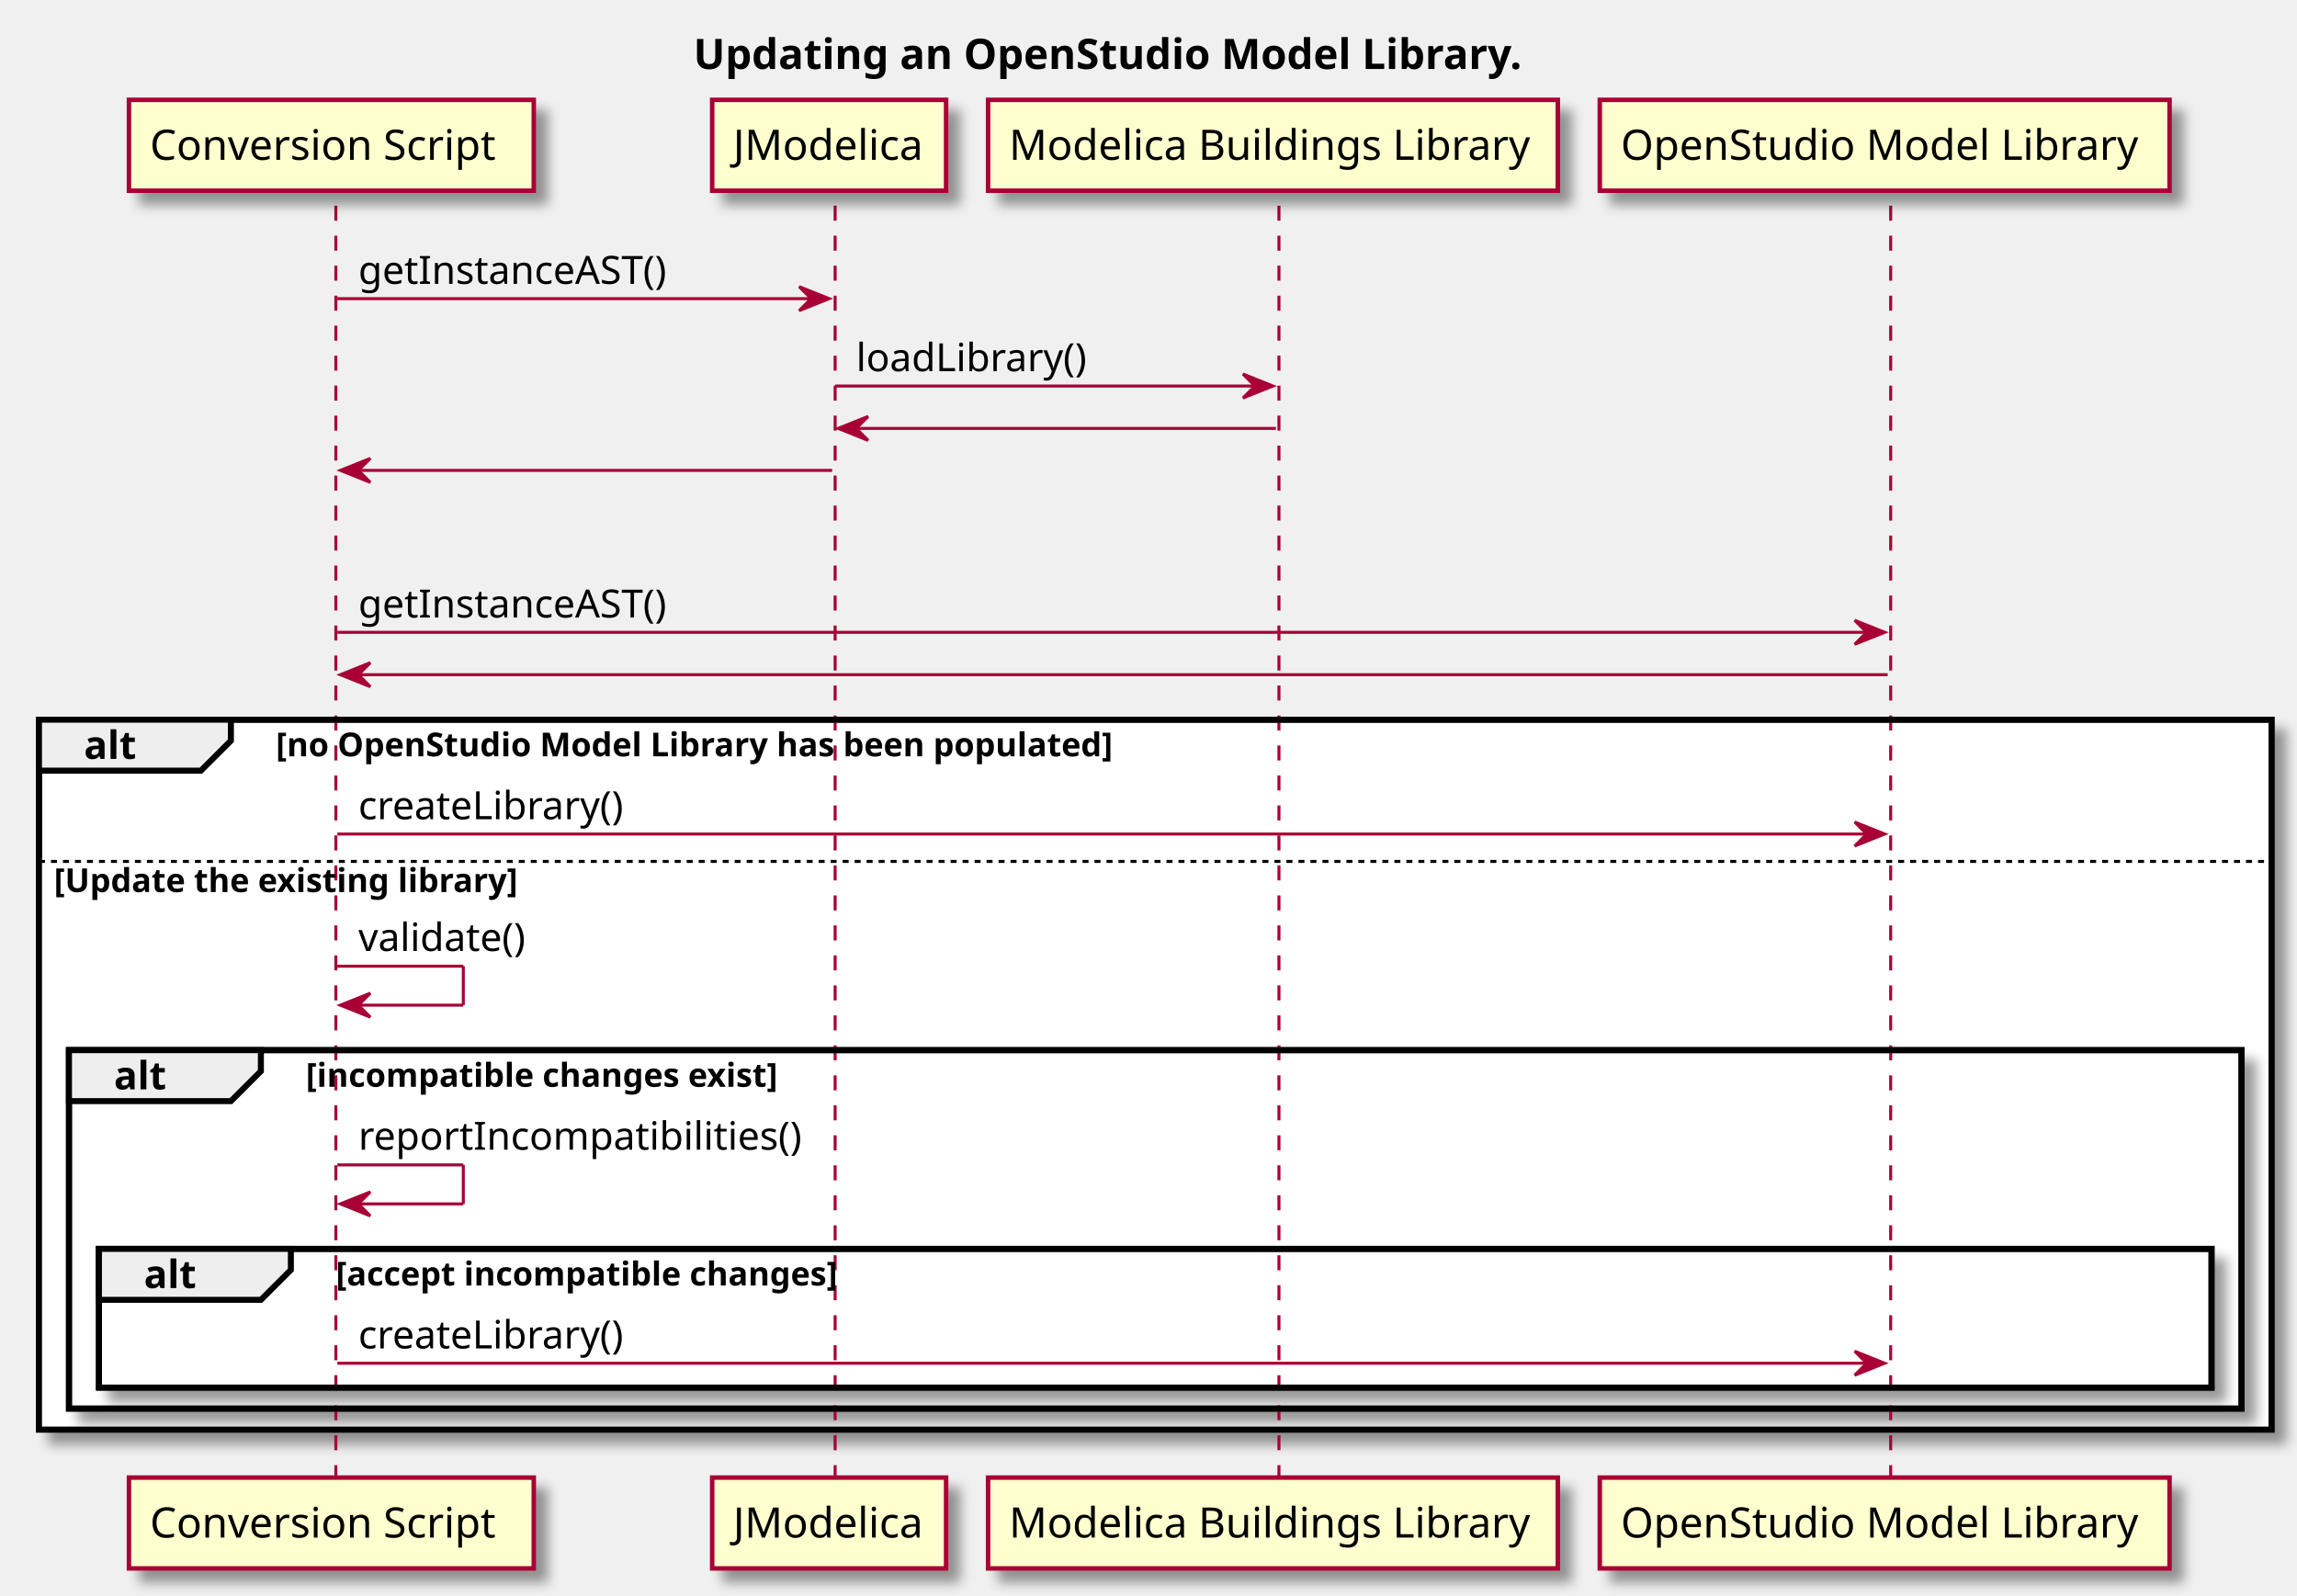
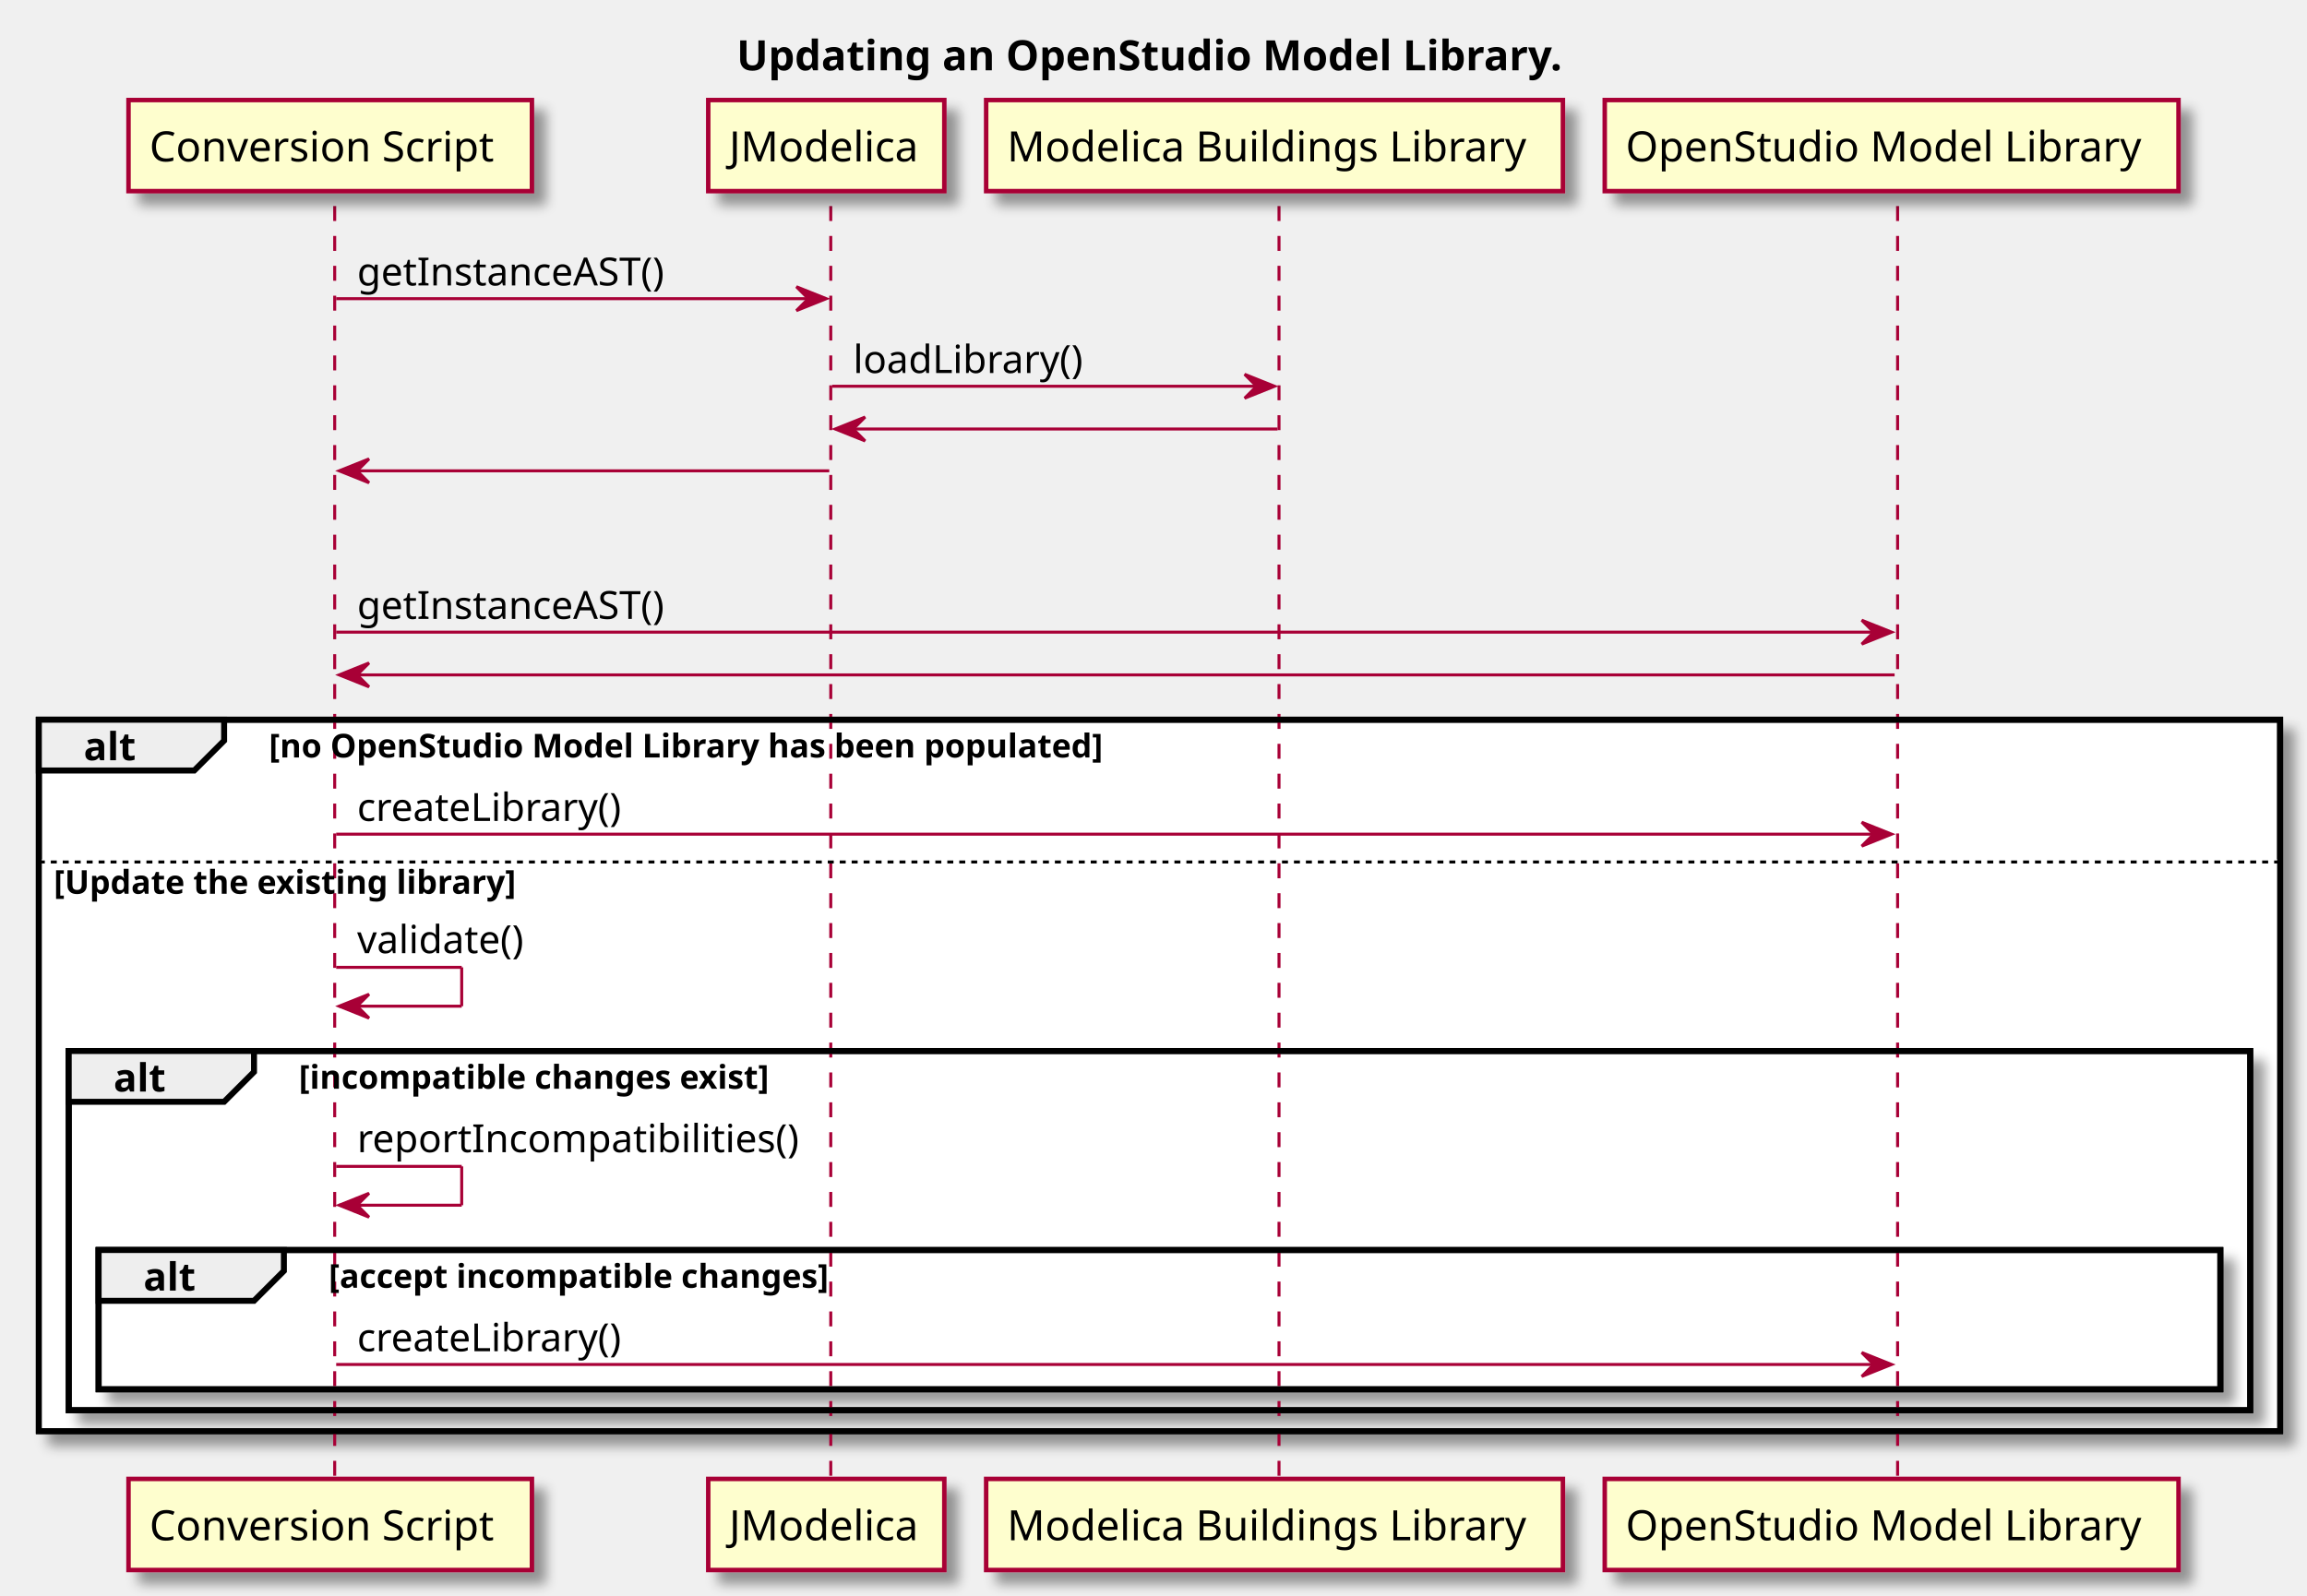
- <svg xmlns="http://www.w3.org/2000/svg" contentScriptType="application/ecmascript" contentStyleType="text/css" height="532px" preserveAspectRatio="none" style="width:766px;height:532px;" version="1.1" viewBox="0 0 766 532" width="766px" zoomAndPan="magnify">
+ <svg xmlns="http://www.w3.org/2000/svg" contentScriptType="application/ecmascript" contentStyleType="text/css" height="534px" preserveAspectRatio="none" style="width:772px;height:534px;" version="1.1" viewBox="0 0 772 534" width="772px" zoomAndPan="magnify">
  <defs>
-     <filter height="300%" id="ftex7hw" width="300%" x="-1" y="-1">
+     <filter height="300%" id="fg41680" width="300%" x="-1" y="-1">
      <feGaussianBlur result="blurOut" stdDeviation="2.0" />
      <feColorMatrix in="blurOut" result="blurOut2" type="matrix" values="0 0 0 0 0 0 0 0 0 0 0 0 0 0 0 0 0 0 .4 0" />
      <feOffset dx="4.0" dy="4.0" in="blurOut2" result="blurOut3" />
      <feBlend in="SourceGraphic" in2="blurOut3" mode="normal" />
    </filter>
  </defs>
  <g>
-     <text fill="#000000" font-family="sans-serif" font-size="14" font-weight="bold" lengthAdjust="spacingAndGlyphs" textLength="308" x="231.25" y="22.995">Updating an OpenStudio Model Library.</text>
-     <rect fill="#FFFFFF" filter="url(#ftex7hw)" height="236.734" style="stroke: #000000; stroke-width: 2.0;" width="744.5" x="13" y="239.992" />
-     <rect fill="#FFFFFF" height="190.469" style="stroke: none; stroke-width: 1.0;" width="744.5" x="13" y="286.258" />
-     <rect fill="#FFFFFF" filter="url(#ftex7hw)" height="119.531" style="stroke: #000000; stroke-width: 2.0;" width="724.5" x="23" y="350.195" />
-     <rect fill="#FFFFFF" filter="url(#ftex7hw)" height="46.266" style="stroke: #000000; stroke-width: 2.0;" width="704.5" x="33" y="416.461" />
-     <line style="stroke: #A80036; stroke-width: 1.0; stroke-dasharray: 5.0,5.0;" x1="112" x2="112" y1="68.594" y2="493.727" />
-     <line style="stroke: #A80036; stroke-width: 1.0; stroke-dasharray: 5.0,5.0;" x1="278.5" x2="278.5" y1="68.594" y2="493.727" />
-     <line style="stroke: #A80036; stroke-width: 1.0; stroke-dasharray: 5.0,5.0;" x1="426.5" x2="426.5" y1="68.594" y2="493.727" />
-     <line style="stroke: #A80036; stroke-width: 1.0; stroke-dasharray: 5.0,5.0;" x1="630.5" x2="630.5" y1="68.594" y2="493.727" />
-     <rect fill="#FEFECE" filter="url(#ftex7hw)" height="30.297" style="stroke: #A80036; stroke-width: 1.5;" width="135" x="43" y="33.297" />
-     <text fill="#000000" font-family="sans-serif" font-size="14" lengthAdjust="spacingAndGlyphs" textLength="121" x="50" y="53.292">Conversion Script</text>
-     <rect fill="#FEFECE" filter="url(#ftex7hw)" height="30.297" style="stroke: #A80036; stroke-width: 1.5;" width="135" x="43" y="492.727" />
-     <text fill="#000000" font-family="sans-serif" font-size="14" lengthAdjust="spacingAndGlyphs" textLength="121" x="50" y="512.722">Conversion Script</text>
-     <rect fill="#FEFECE" filter="url(#ftex7hw)" height="30.297" style="stroke: #A80036; stroke-width: 1.5;" width="78" x="237.5" y="33.297" />
-     <text fill="#000000" font-family="sans-serif" font-size="14" lengthAdjust="spacingAndGlyphs" textLength="64" x="244.5" y="53.292">JModelica</text>
-     <rect fill="#FEFECE" filter="url(#ftex7hw)" height="30.297" style="stroke: #A80036; stroke-width: 1.5;" width="78" x="237.5" y="492.727" />
-     <text fill="#000000" font-family="sans-serif" font-size="14" lengthAdjust="spacingAndGlyphs" textLength="64" x="244.5" y="512.722">JModelica</text>
-     <rect fill="#FEFECE" filter="url(#ftex7hw)" height="30.297" style="stroke: #A80036; stroke-width: 1.5;" width="190" x="329.5" y="33.297" />
-     <text fill="#000000" font-family="sans-serif" font-size="14" lengthAdjust="spacingAndGlyphs" textLength="176" x="336.5" y="53.292">Modelica Buildings Library</text>
-     <rect fill="#FEFECE" filter="url(#ftex7hw)" height="30.297" style="stroke: #A80036; stroke-width: 1.5;" width="190" x="329.5" y="492.727" />
-     <text fill="#000000" font-family="sans-serif" font-size="14" lengthAdjust="spacingAndGlyphs" textLength="176" x="336.5" y="512.722">Modelica Buildings Library</text>
-     <rect fill="#FEFECE" filter="url(#ftex7hw)" height="30.297" style="stroke: #A80036; stroke-width: 1.5;" width="190" x="533.5" y="33.297" />
-     <text fill="#000000" font-family="sans-serif" font-size="14" lengthAdjust="spacingAndGlyphs" textLength="176" x="540.5" y="53.292">OpenStudio Model Library</text>
-     <rect fill="#FEFECE" filter="url(#ftex7hw)" height="30.297" style="stroke: #A80036; stroke-width: 1.5;" width="190" x="533.5" y="492.727" />
-     <text fill="#000000" font-family="sans-serif" font-size="14" lengthAdjust="spacingAndGlyphs" textLength="176" x="540.5" y="512.722">OpenStudio Model Library</text>
-     <polygon fill="#A80036" points="266.5,95.594,276.5,99.594,266.5,103.594,270.5,99.594" style="stroke: #A80036; stroke-width: 1.0;" />
-     <line style="stroke: #A80036; stroke-width: 1.0;" x1="112.5" x2="272.5" y1="99.594" y2="99.594" />
-     <text fill="#000000" font-family="sans-serif" font-size="13" lengthAdjust="spacingAndGlyphs" textLength="110" x="119.5" y="94.661">getInstanceAST()</text>
-     <polygon fill="#A80036" points="414.5,124.727,424.5,128.727,414.5,132.727,418.5,128.727" style="stroke: #A80036; stroke-width: 1.0;" />
-     <line style="stroke: #A80036; stroke-width: 1.0;" x1="278.5" x2="420.5" y1="128.727" y2="128.727" />
-     <text fill="#000000" font-family="sans-serif" font-size="13" lengthAdjust="spacingAndGlyphs" textLength="80" x="285.5" y="123.793">loadLibrary()</text>
-     <polygon fill="#A80036" points="289.5,138.859,279.5,142.859,289.5,146.859,285.5,142.859" style="stroke: #A80036; stroke-width: 1.0;" />
-     <line style="stroke: #A80036; stroke-width: 1.0;" x1="283.5" x2="425.5" y1="142.859" y2="142.859" />
-     <polygon fill="#A80036" points="123.5,152.859,113.5,156.859,123.5,160.859,119.5,156.859" style="stroke: #A80036; stroke-width: 1.0;" />
-     <line style="stroke: #A80036; stroke-width: 1.0;" x1="117.5" x2="277.5" y1="156.859" y2="156.859" />
-     <polygon fill="#A80036" points="618.5,206.859,628.5,210.859,618.5,214.859,622.5,210.859" style="stroke: #A80036; stroke-width: 1.0;" />
-     <line style="stroke: #A80036; stroke-width: 1.0;" x1="112.5" x2="624.5" y1="210.859" y2="210.859" />
-     <text fill="#000000" font-family="sans-serif" font-size="13" lengthAdjust="spacingAndGlyphs" textLength="110" x="119.5" y="205.926">getInstanceAST()</text>
-     <polygon fill="#A80036" points="123.5,220.992,113.5,224.992,123.5,228.992,119.5,224.992" style="stroke: #A80036; stroke-width: 1.0;" />
-     <line style="stroke: #A80036; stroke-width: 1.0;" x1="117.5" x2="629.5" y1="224.992" y2="224.992" />
-     <rect fill="none" height="236.734" style="stroke: #000000; stroke-width: 2.0;" width="744.5" x="13" y="239.992" />
-     <polygon fill="#EEEEEE" points="13,239.992,77,239.992,77,246.992,67,256.992,13,256.992,13,239.992" style="stroke: #000000; stroke-width: 2.0;" />
-     <text fill="#000000" font-family="sans-serif" font-size="13" font-weight="bold" lengthAdjust="spacingAndGlyphs" textLength="19" x="28" y="253.059">alt</text>
-     <text fill="#000000" font-family="sans-serif" font-size="11" font-weight="bold" lengthAdjust="spacingAndGlyphs" textLength="328" x="92" y="252.203">[no OpenStudio Model Library has been populated]</text>
-     <polygon fill="#A80036" points="618.5,274.125,628.5,278.125,618.5,282.125,622.5,278.125" style="stroke: #A80036; stroke-width: 1.0;" />
-     <line style="stroke: #A80036; stroke-width: 1.0;" x1="112.5" x2="624.5" y1="278.125" y2="278.125" />
-     <text fill="#000000" font-family="sans-serif" font-size="13" lengthAdjust="spacingAndGlyphs" textLength="94" x="119.5" y="273.192">createLibrary()</text>
-     <line style="stroke: #000000; stroke-width: 1.0; stroke-dasharray: 2.0,2.0;" x1="13" x2="757.5" y1="287.258" y2="287.258" />
-     <text fill="#000000" font-family="sans-serif" font-size="11" font-weight="bold" lengthAdjust="spacingAndGlyphs" textLength="181" x="18" y="297.468">[Update the existing library]</text>
-     <line style="stroke: #A80036; stroke-width: 1.0;" x1="112.5" x2="154.5" y1="322.195" y2="322.195" />
-     <line style="stroke: #A80036; stroke-width: 1.0;" x1="154.5" x2="154.5" y1="322.195" y2="335.195" />
-     <line style="stroke: #A80036; stroke-width: 1.0;" x1="113.5" x2="154.5" y1="335.195" y2="335.195" />
-     <polygon fill="#A80036" points="123.5,331.195,113.5,335.195,123.5,339.195,119.5,335.195" style="stroke: #A80036; stroke-width: 1.0;" />
-     <text fill="#000000" font-family="sans-serif" font-size="13" lengthAdjust="spacingAndGlyphs" textLength="60" x="119.5" y="317.129">validate()</text>
-     <rect fill="none" height="119.531" style="stroke: #000000; stroke-width: 2.0;" width="724.5" x="23" y="350.195" />
-     <polygon fill="#EEEEEE" points="23,350.195,87,350.195,87,357.195,77,367.195,23,367.195,23,350.195" style="stroke: #000000; stroke-width: 2.0;" />
-     <text fill="#000000" font-family="sans-serif" font-size="13" font-weight="bold" lengthAdjust="spacingAndGlyphs" textLength="19" x="38" y="363.262">alt</text>
-     <text fill="#000000" font-family="sans-serif" font-size="11" font-weight="bold" lengthAdjust="spacingAndGlyphs" textLength="186" x="102" y="362.406">[incompatible changes exist]</text>
-     <line style="stroke: #A80036; stroke-width: 1.0;" x1="112.5" x2="154.5" y1="388.461" y2="388.461" />
-     <line style="stroke: #A80036; stroke-width: 1.0;" x1="154.5" x2="154.5" y1="388.461" y2="401.461" />
-     <line style="stroke: #A80036; stroke-width: 1.0;" x1="113.5" x2="154.5" y1="401.461" y2="401.461" />
-     <polygon fill="#A80036" points="123.5,397.461,113.5,401.461,123.5,405.461,119.5,401.461" style="stroke: #A80036; stroke-width: 1.0;" />
-     <text fill="#000000" font-family="sans-serif" font-size="13" lengthAdjust="spacingAndGlyphs" textLength="152" x="119.5" y="383.395">reportIncompatibilities()</text>
-     <rect fill="none" height="46.266" style="stroke: #000000; stroke-width: 2.0;" width="704.5" x="33" y="416.461" />
-     <polygon fill="#EEEEEE" points="33,416.461,97,416.461,97,423.461,87,433.461,33,433.461,33,416.461" style="stroke: #000000; stroke-width: 2.0;" />
-     <text fill="#000000" font-family="sans-serif" font-size="13" font-weight="bold" lengthAdjust="spacingAndGlyphs" textLength="19" x="48" y="429.528">alt</text>
-     <text fill="#000000" font-family="sans-serif" font-size="11" font-weight="bold" lengthAdjust="spacingAndGlyphs" textLength="198" x="112" y="428.671">[accept incompatible changes]</text>
-     <polygon fill="#A80036" points="618.5,450.594,628.5,454.594,618.5,458.594,622.5,454.594" style="stroke: #A80036; stroke-width: 1.0;" />
-     <line style="stroke: #A80036; stroke-width: 1.0;" x1="112.5" x2="624.5" y1="454.594" y2="454.594" />
-     <text fill="#000000" font-family="sans-serif" font-size="13" lengthAdjust="spacingAndGlyphs" textLength="94" x="119.5" y="449.661">createLibrary()</text>
+     <text fill="#000000" font-family="sans-serif" font-size="14" font-weight="bold" lengthAdjust="spacingAndGlyphs" textLength="283" x="246.5" y="23.535">Updating an OpenStudio Model Library.</text>
+     <rect fill="#FFFFFF" filter="url(#fg41680)" height="238.129" style="stroke: #000000; stroke-width: 2.0;" width="750" x="13" y="240.908" />
+     <rect fill="#FFFFFF" height="191.508" style="stroke: none; stroke-width: 1.0;" width="750" x="13" y="287.529" />
+     <rect fill="#FFFFFF" filter="url(#fg41680)" height="120.242" style="stroke: #000000; stroke-width: 2.0;" width="730" x="23" y="351.795" />
+     <rect fill="#FFFFFF" filter="url(#fg41680)" height="46.621" style="stroke: #000000; stroke-width: 2.0;" width="710" x="33" y="418.416" />
+     <line style="stroke: #A80036; stroke-width: 1.0; stroke-dasharray: 5.0,5.0;" x1="112" x2="112" y1="68.977" y2="496.037" />
+     <line style="stroke: #A80036; stroke-width: 1.0; stroke-dasharray: 5.0,5.0;" x1="278" x2="278" y1="68.977" y2="496.037" />
+     <line style="stroke: #A80036; stroke-width: 1.0; stroke-dasharray: 5.0,5.0;" x1="428" x2="428" y1="68.977" y2="496.037" />
+     <line style="stroke: #A80036; stroke-width: 1.0; stroke-dasharray: 5.0,5.0;" x1="635" x2="635" y1="68.977" y2="496.037" />
+     <rect fill="#FEFECE" filter="url(#fg41680)" height="30.488" style="stroke: #A80036; stroke-width: 1.5;" width="135" x="43" y="33.488" />
+     <text fill="#000000" font-family="sans-serif" font-size="14" lengthAdjust="spacingAndGlyphs" textLength="121" x="50" y="54.023">Conversion Script</text>
+     <rect fill="#FEFECE" filter="url(#fg41680)" height="30.488" style="stroke: #A80036; stroke-width: 1.5;" width="135" x="43" y="495.037" />
+     <text fill="#000000" font-family="sans-serif" font-size="14" lengthAdjust="spacingAndGlyphs" textLength="121" x="50" y="515.572">Conversion Script</text>
+     <rect fill="#FEFECE" filter="url(#fg41680)" height="30.488" style="stroke: #A80036; stroke-width: 1.5;" width="79" x="237" y="33.488" />
+     <text fill="#000000" font-family="sans-serif" font-size="14" lengthAdjust="spacingAndGlyphs" textLength="65" x="244" y="54.023">JModelica</text>
+     <rect fill="#FEFECE" filter="url(#fg41680)" height="30.488" style="stroke: #A80036; stroke-width: 1.5;" width="79" x="237" y="495.037" />
+     <text fill="#000000" font-family="sans-serif" font-size="14" lengthAdjust="spacingAndGlyphs" textLength="65" x="244" y="515.572">JModelica</text>
+     <rect fill="#FEFECE" filter="url(#fg41680)" height="30.488" style="stroke: #A80036; stroke-width: 1.5;" width="193" x="330" y="33.488" />
+     <text fill="#000000" font-family="sans-serif" font-size="14" lengthAdjust="spacingAndGlyphs" textLength="179" x="337" y="54.023">Modelica Buildings Library</text>
+     <rect fill="#FEFECE" filter="url(#fg41680)" height="30.488" style="stroke: #A80036; stroke-width: 1.5;" width="193" x="330" y="495.037" />
+     <text fill="#000000" font-family="sans-serif" font-size="14" lengthAdjust="spacingAndGlyphs" textLength="179" x="337" y="515.572">Modelica Buildings Library</text>
+     <rect fill="#FEFECE" filter="url(#fg41680)" height="30.488" style="stroke: #A80036; stroke-width: 1.5;" width="192" x="537" y="33.488" />
+     <text fill="#000000" font-family="sans-serif" font-size="14" lengthAdjust="spacingAndGlyphs" textLength="178" x="544" y="54.023">OpenStudio Model Library</text>
+     <rect fill="#FEFECE" filter="url(#fg41680)" height="30.488" style="stroke: #A80036; stroke-width: 1.5;" width="192" x="537" y="495.037" />
+     <text fill="#000000" font-family="sans-serif" font-size="14" lengthAdjust="spacingAndGlyphs" textLength="178" x="544" y="515.572">OpenStudio Model Library</text>
+     <polygon fill="#A80036" points="266.5,95.977,276.5,99.977,266.5,103.977,270.5,99.977" style="stroke: #A80036; stroke-width: 1.0;" />
+     <line style="stroke: #A80036; stroke-width: 1.0;" x1="112.5" x2="272.5" y1="99.977" y2="99.977" />
+     <text fill="#000000" font-family="sans-serif" font-size="13" lengthAdjust="spacingAndGlyphs" textLength="105" x="119.5" y="95.545">getInstanceAST()</text>
+     <polygon fill="#A80036" points="416.5,125.287,426.5,129.287,416.5,133.287,420.5,129.287" style="stroke: #A80036; stroke-width: 1.0;" />
+     <line style="stroke: #A80036; stroke-width: 1.0;" x1="278.5" x2="422.5" y1="129.287" y2="129.287" />
+     <text fill="#000000" font-family="sans-serif" font-size="13" lengthAdjust="spacingAndGlyphs" textLength="78" x="285.5" y="124.856">loadLibrary()</text>
+     <polygon fill="#A80036" points="289.5,139.598,279.5,143.598,289.5,147.598,285.5,143.598" style="stroke: #A80036; stroke-width: 1.0;" />
+     <line style="stroke: #A80036; stroke-width: 1.0;" x1="283.5" x2="427.5" y1="143.598" y2="143.598" />
+     <polygon fill="#A80036" points="123.5,153.598,113.5,157.598,123.5,161.598,119.5,157.598" style="stroke: #A80036; stroke-width: 1.0;" />
+     <line style="stroke: #A80036; stroke-width: 1.0;" x1="117.5" x2="277.5" y1="157.598" y2="157.598" />
+     <polygon fill="#A80036" points="623,207.598,633,211.598,623,215.598,627,211.598" style="stroke: #A80036; stroke-width: 1.0;" />
+     <line style="stroke: #A80036; stroke-width: 1.0;" x1="112.5" x2="629" y1="211.598" y2="211.598" />
+     <text fill="#000000" font-family="sans-serif" font-size="13" lengthAdjust="spacingAndGlyphs" textLength="105" x="119.5" y="207.166">getInstanceAST()</text>
+     <polygon fill="#A80036" points="123.5,221.908,113.5,225.908,123.5,229.908,119.5,225.908" style="stroke: #A80036; stroke-width: 1.0;" />
+     <line style="stroke: #A80036; stroke-width: 1.0;" x1="117.5" x2="634" y1="225.908" y2="225.908" />
+     <rect fill="none" height="238.129" style="stroke: #000000; stroke-width: 2.0;" width="750" x="13" y="240.908" />
+     <polygon fill="#EEEEEE" points="13,240.908,75,240.908,75,247.908,65,257.908,13,257.908,13,240.908" style="stroke: #000000; stroke-width: 2.0;" />
+     <text fill="#000000" font-family="sans-serif" font-size="13" font-weight="bold" lengthAdjust="spacingAndGlyphs" textLength="17" x="28" y="254.477">alt</text>
+     <text fill="#000000" font-family="sans-serif" font-size="11" font-weight="bold" lengthAdjust="spacingAndGlyphs" textLength="283" x="90" y="253.543">[no OpenStudio Model Library has been populated]</text>
+     <polygon fill="#A80036" points="623,275.219,633,279.219,623,283.219,627,279.219" style="stroke: #A80036; stroke-width: 1.0;" />
+     <line style="stroke: #A80036; stroke-width: 1.0;" x1="112.5" x2="629" y1="279.219" y2="279.219" />
+     <text fill="#000000" font-family="sans-serif" font-size="13" lengthAdjust="spacingAndGlyphs" textLength="89" x="119.5" y="274.787">createLibrary()</text>
+     <line style="stroke: #000000; stroke-width: 1.0; stroke-dasharray: 2.0,2.0;" x1="13" x2="763" y1="288.529" y2="288.529" />
+     <text fill="#000000" font-family="sans-serif" font-size="11" font-weight="bold" lengthAdjust="spacingAndGlyphs" textLength="156" x="18" y="299.164">[Update the existing library]</text>
+     <line style="stroke: #A80036; stroke-width: 1.0;" x1="112.5" x2="154.5" y1="323.795" y2="323.795" />
+     <line style="stroke: #A80036; stroke-width: 1.0;" x1="154.5" x2="154.5" y1="323.795" y2="336.795" />
+     <line style="stroke: #A80036; stroke-width: 1.0;" x1="113.5" x2="154.5" y1="336.795" y2="336.795" />
+     <polygon fill="#A80036" points="123.5,332.795,113.5,336.795,123.5,340.795,119.5,336.795" style="stroke: #A80036; stroke-width: 1.0;" />
+     <text fill="#000000" font-family="sans-serif" font-size="13" lengthAdjust="spacingAndGlyphs" textLength="57" x="119.5" y="319.053">validate()</text>
+     <rect fill="none" height="120.242" style="stroke: #000000; stroke-width: 2.0;" width="730" x="23" y="351.795" />
+     <polygon fill="#EEEEEE" points="23,351.795,85,351.795,85,358.795,75,368.795,23,368.795,23,351.795" style="stroke: #000000; stroke-width: 2.0;" />
+     <text fill="#000000" font-family="sans-serif" font-size="13" font-weight="bold" lengthAdjust="spacingAndGlyphs" textLength="17" x="38" y="365.363">alt</text>
+     <text fill="#000000" font-family="sans-serif" font-size="11" font-weight="bold" lengthAdjust="spacingAndGlyphs" textLength="160" x="100" y="364.43">[incompatible changes exist]</text>
+     <line style="stroke: #A80036; stroke-width: 1.0;" x1="112.5" x2="154.5" y1="390.416" y2="390.416" />
+     <line style="stroke: #A80036; stroke-width: 1.0;" x1="154.5" x2="154.5" y1="390.416" y2="403.416" />
+     <line style="stroke: #A80036; stroke-width: 1.0;" x1="113.5" x2="154.5" y1="403.416" y2="403.416" />
+     <polygon fill="#A80036" points="123.5,399.416,113.5,403.416,123.5,407.416,119.5,403.416" style="stroke: #A80036; stroke-width: 1.0;" />
+     <text fill="#000000" font-family="sans-serif" font-size="13" lengthAdjust="spacingAndGlyphs" textLength="152" x="119.5" y="385.674">reportIncompatibilities()</text>
+     <rect fill="none" height="46.621" style="stroke: #000000; stroke-width: 2.0;" width="710" x="33" y="418.416" />
+     <polygon fill="#EEEEEE" points="33,418.416,95,418.416,95,425.416,85,435.416,33,435.416,33,418.416" style="stroke: #000000; stroke-width: 2.0;" />
+     <text fill="#000000" font-family="sans-serif" font-size="13" font-weight="bold" lengthAdjust="spacingAndGlyphs" textLength="17" x="48" y="431.984">alt</text>
+     <text fill="#000000" font-family="sans-serif" font-size="11" font-weight="bold" lengthAdjust="spacingAndGlyphs" textLength="169" x="110" y="431.051">[accept incompatible changes]</text>
+     <polygon fill="#A80036" points="623,452.727,633,456.727,623,460.727,627,456.727" style="stroke: #A80036; stroke-width: 1.0;" />
+     <line style="stroke: #A80036; stroke-width: 1.0;" x1="112.5" x2="629" y1="456.727" y2="456.727" />
+     <text fill="#000000" font-family="sans-serif" font-size="13" lengthAdjust="spacingAndGlyphs" textLength="89" x="119.5" y="452.295">createLibrary()</text>
  </g>
</svg>
